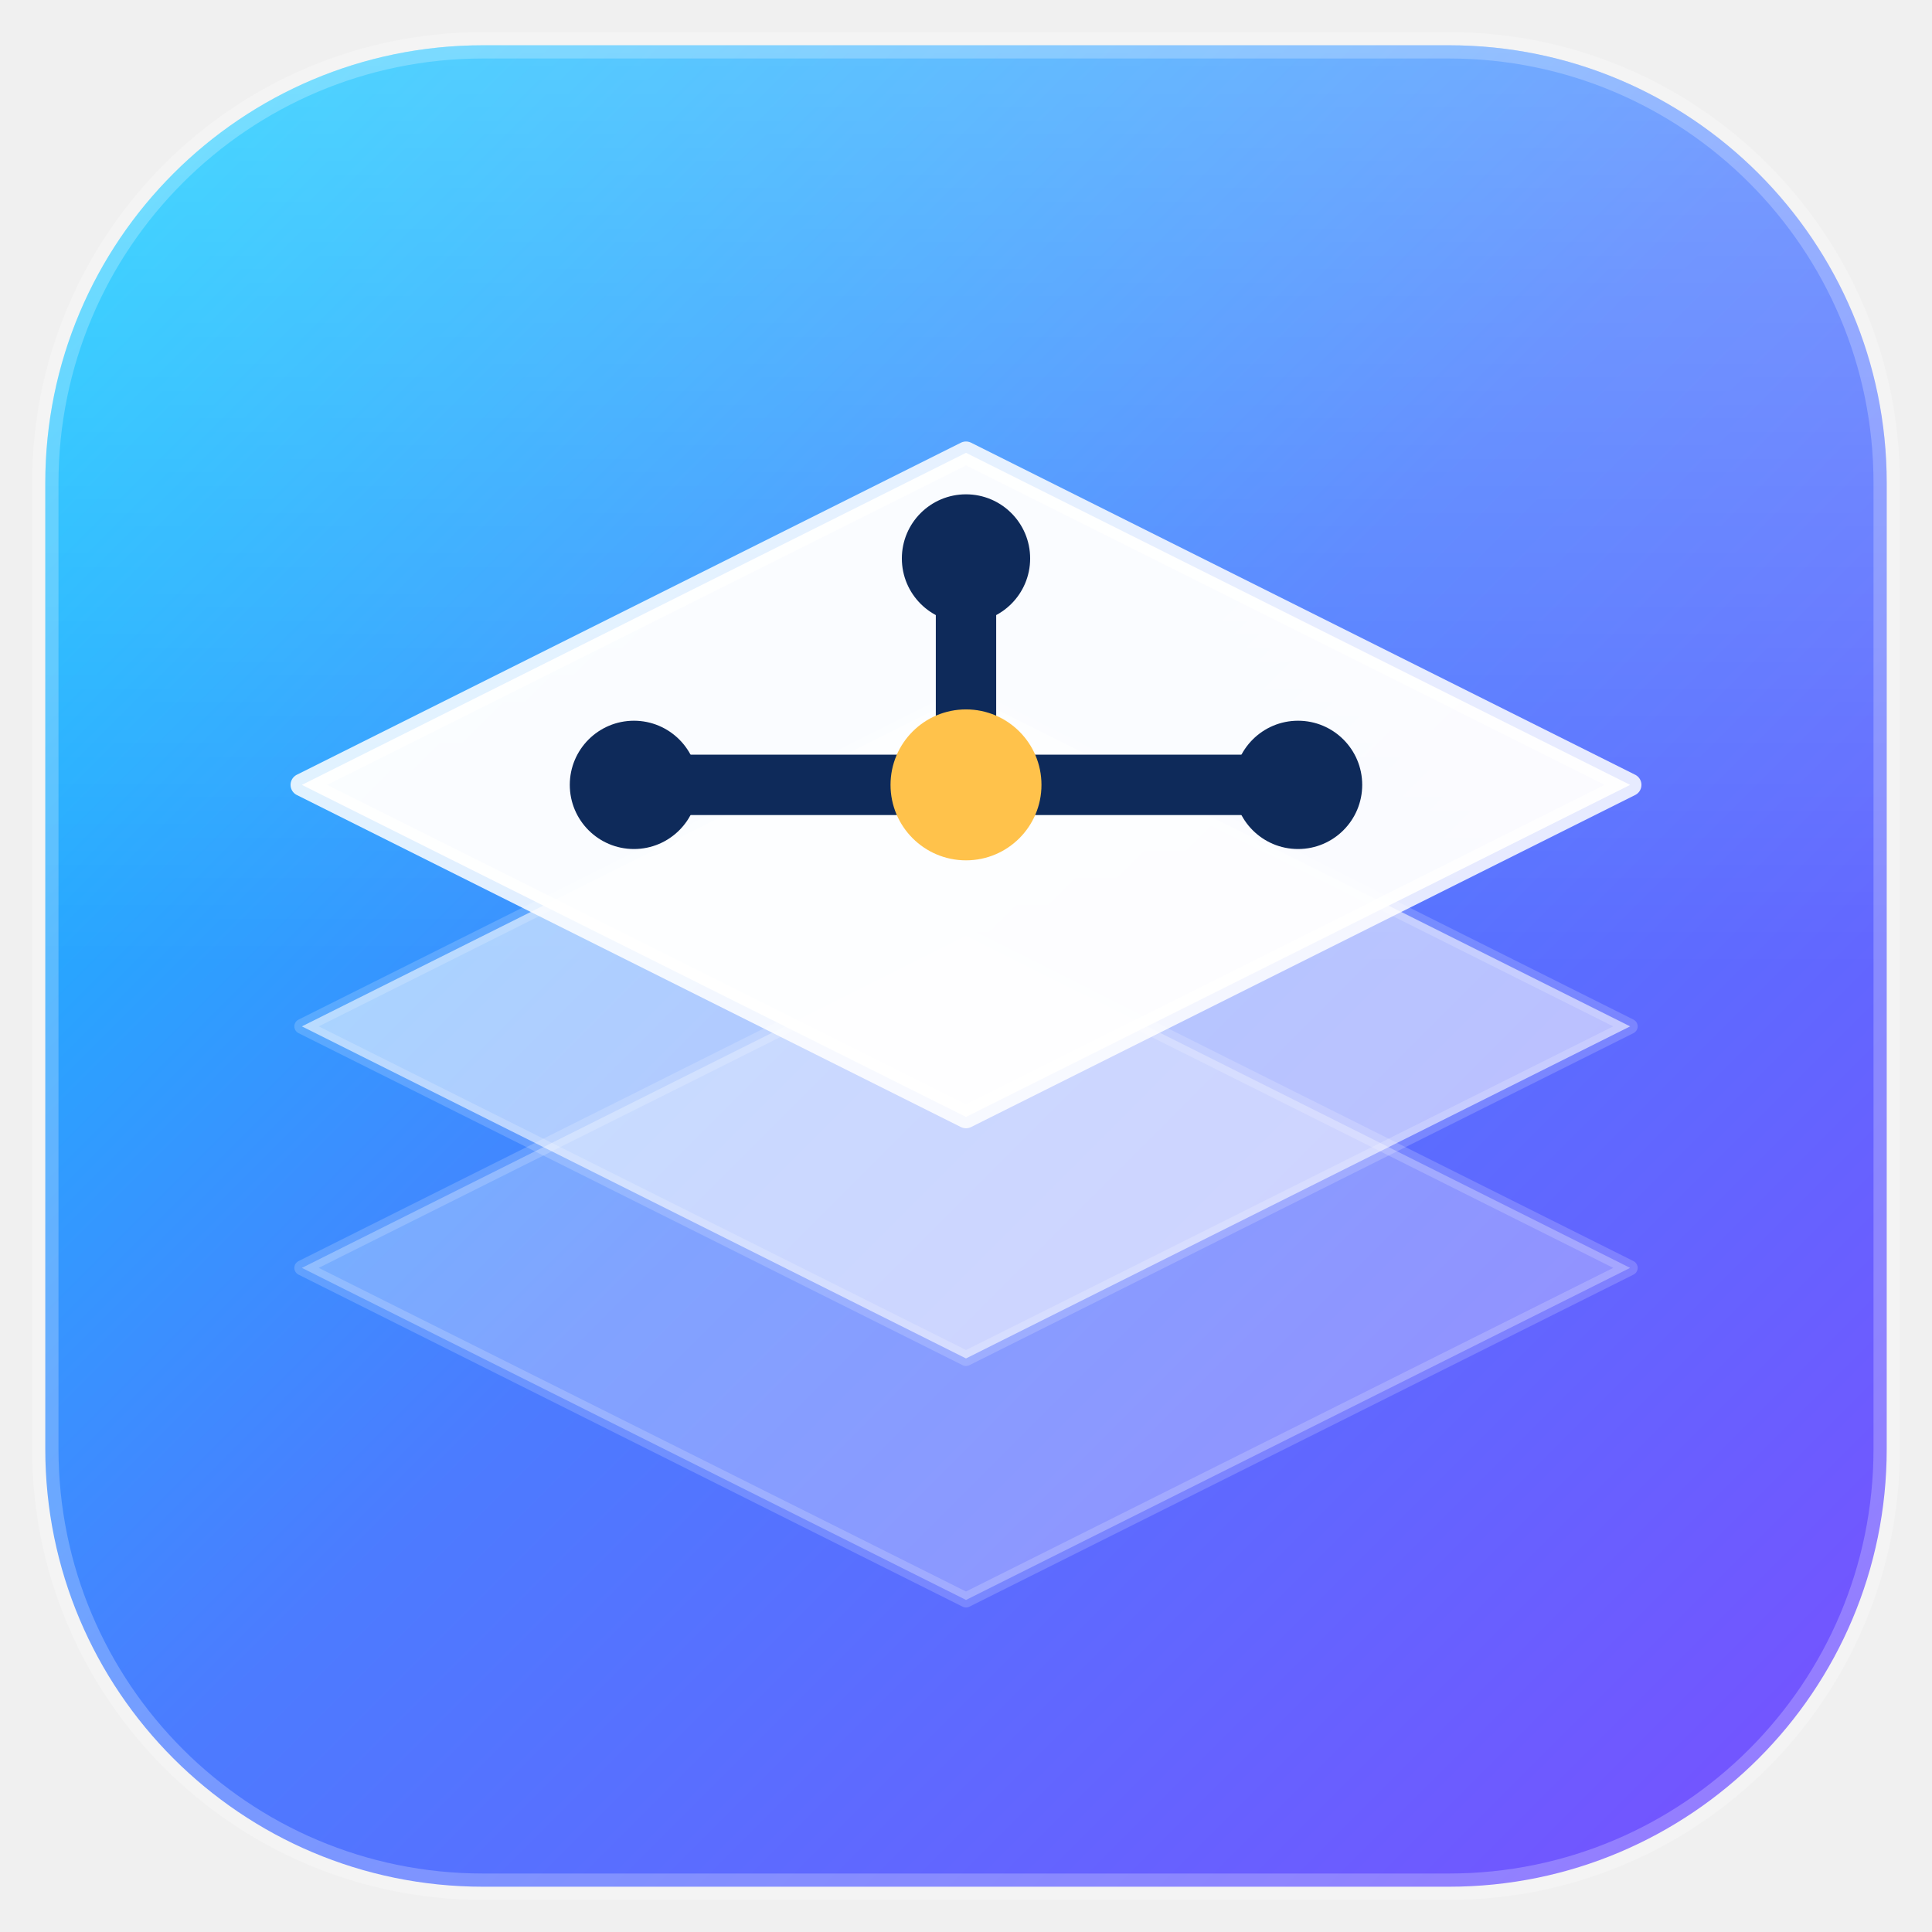
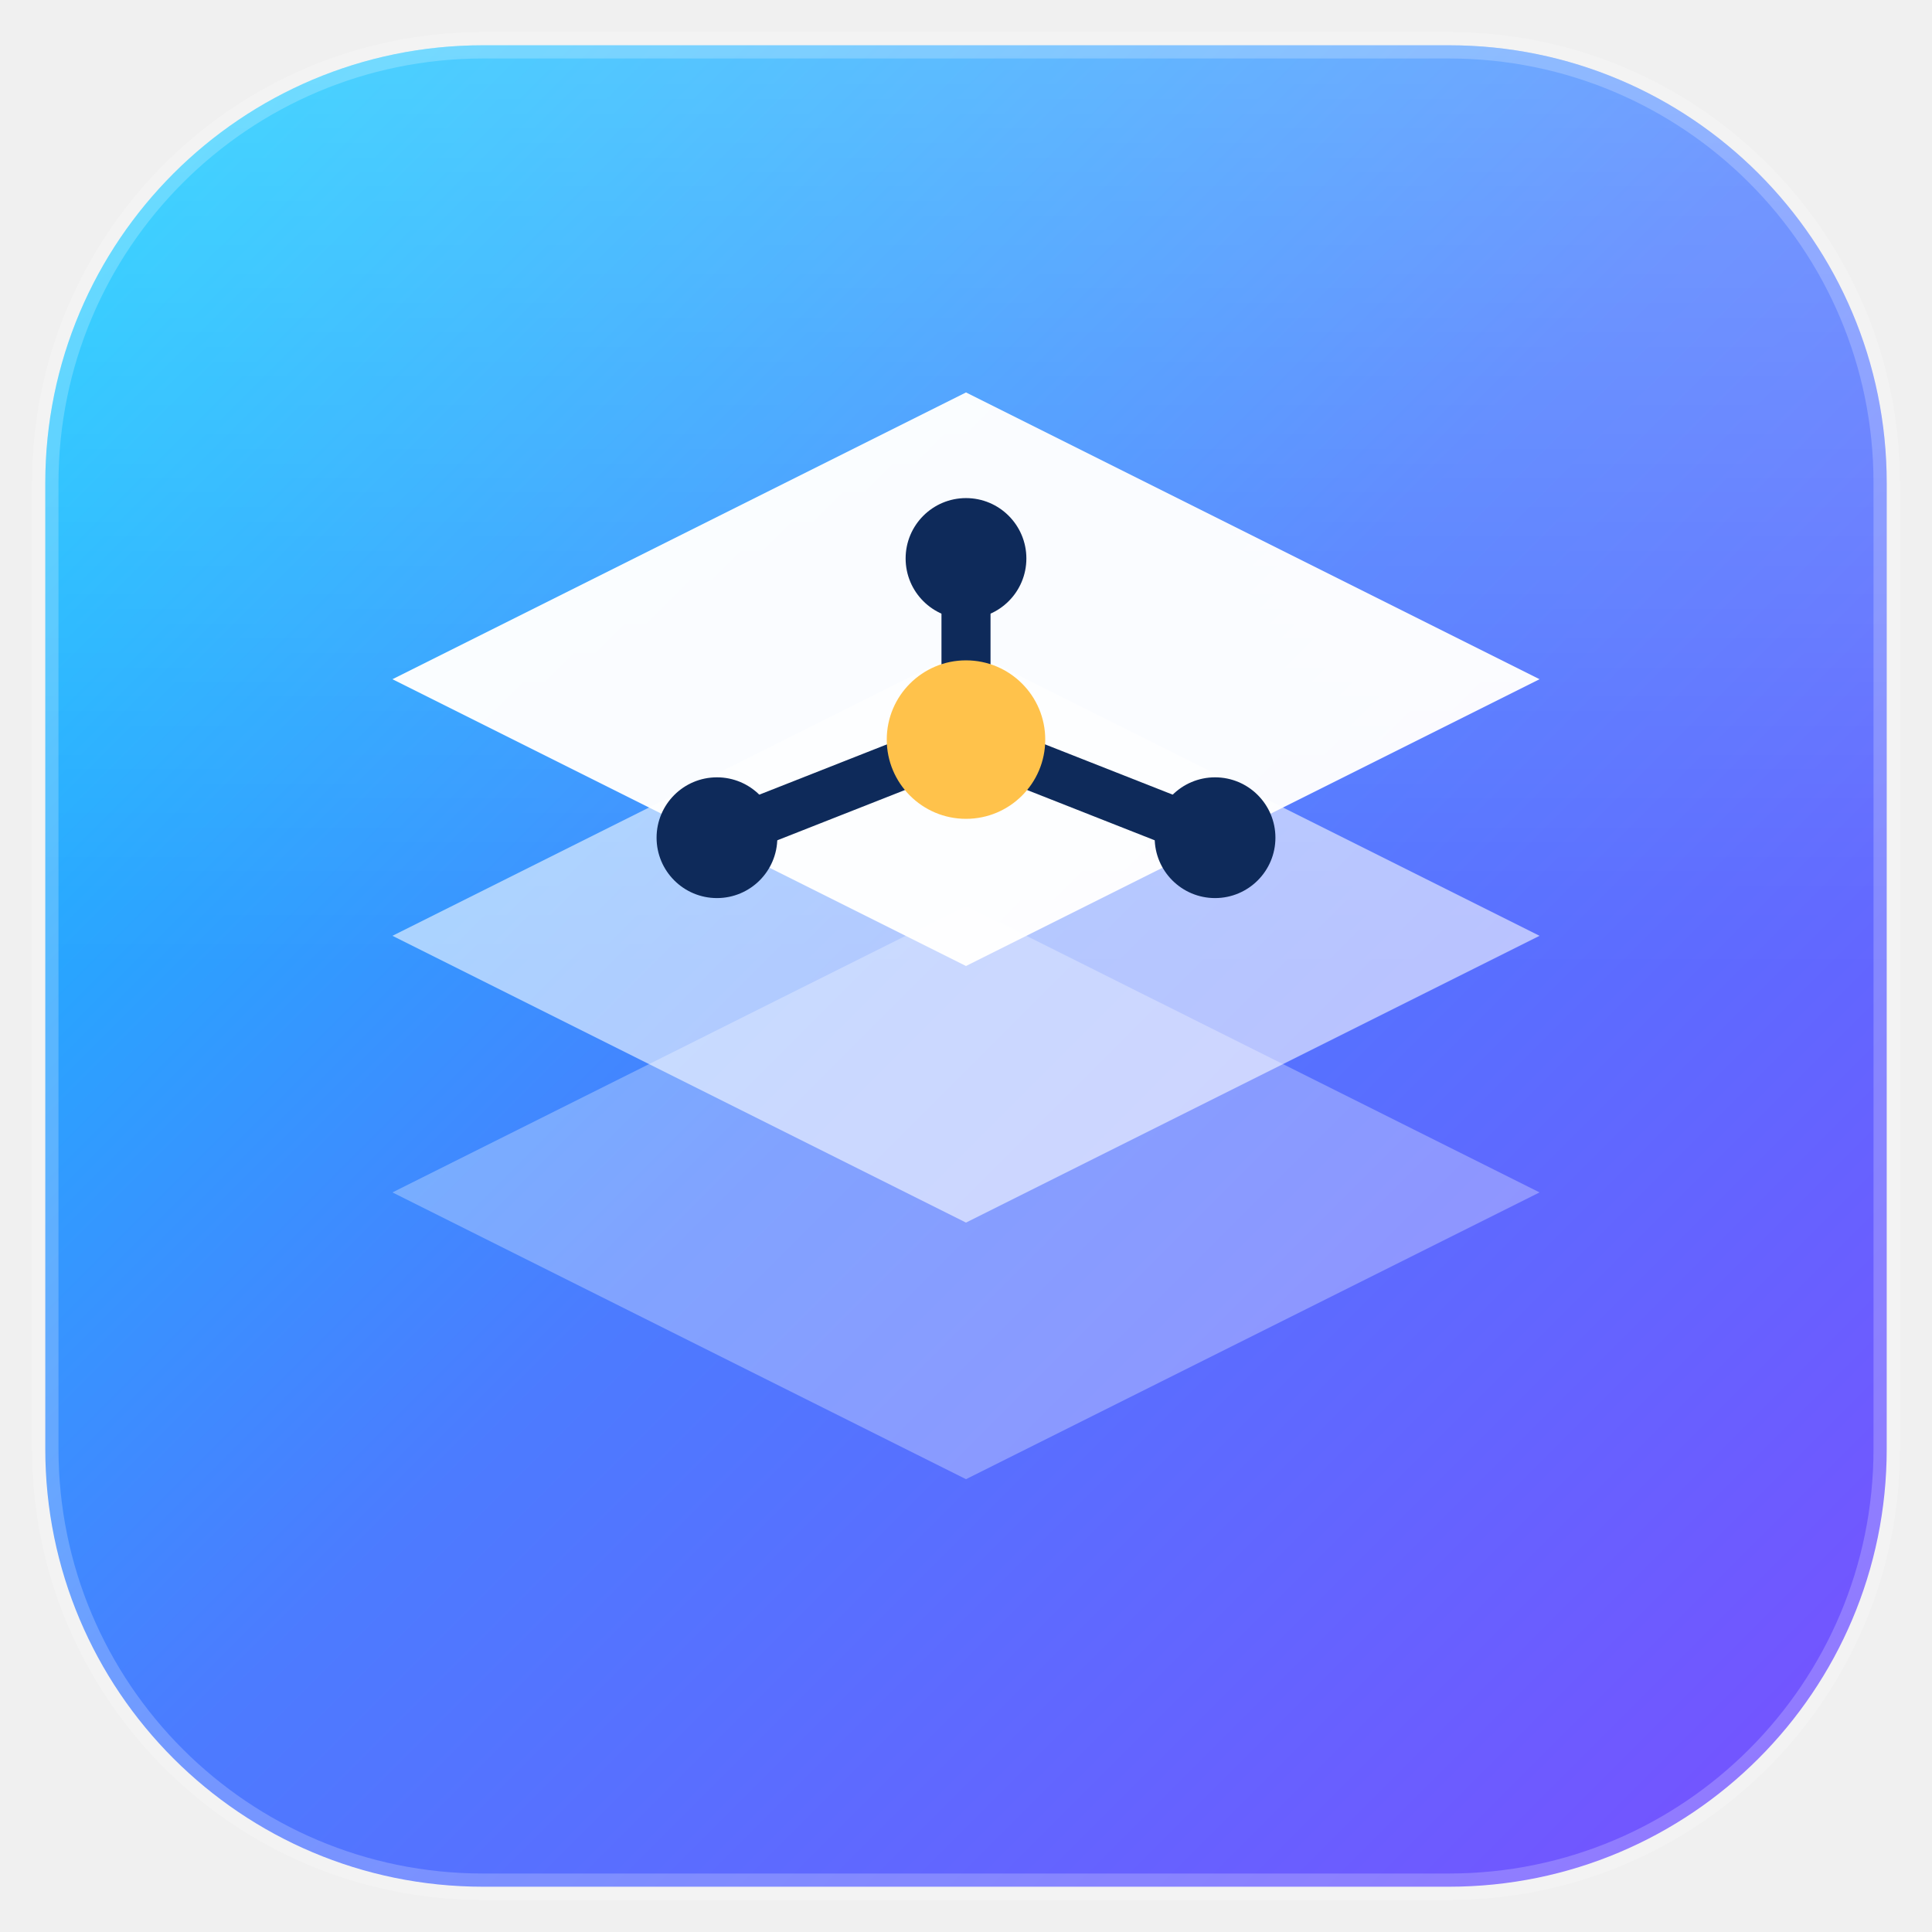
<svg xmlns="http://www.w3.org/2000/svg" viewBox="0 0 512 512" role="img" aria-label="NeuroStack">
  <defs>
    <linearGradient id="nvGrad" x1="0" y1="0" x2="512" y2="512" gradientUnits="userSpaceOnUse">
      <stop offset="0" stop-color="#00D4FF" />
      <stop offset="0.5" stop-color="#4C7BFF" />
      <stop offset="1" stop-color="#7B4DFF" />
    </linearGradient>
    <linearGradient id="nvShine" x1="0" y1="0" x2="0" y2="512" gradientUnits="userSpaceOnUse">
-       <stop offset="0" stop-color="#ffffff" stop-opacity="0.28" />
+       <stop offset="0" stop-color="#ffffff" stop-opacity="0.26" />
      <stop offset="0.5" stop-color="#ffffff" stop-opacity="0" />
    </linearGradient>
  </defs>
  <rect x="12" y="12" width="488" height="488" rx="116" fill="url(#nvGrad)" />
  <rect x="12" y="12" width="488" height="488" rx="116" fill="url(#nvShine)" />
-   <rect x="12" y="12" width="488" height="488" rx="116" fill="none" stroke="#ffffff" stroke-opacity="0.24" stroke-width="7" />
-   <path d="M256 248 L432 336 L256 424 L80 336 Z" fill="#ffffff" fill-opacity="0.30" stroke="#ffffff" stroke-opacity="0.18" stroke-width="4" stroke-linejoin="round" />
-   <path d="M256 184 L432 272 L256 360 L80 272 Z" fill="#ffffff" fill-opacity="0.58" stroke="#ffffff" stroke-opacity="0.18" stroke-width="4" stroke-linejoin="round" />
-   <path d="M256 120 L432 208 L256 296 L80 208 Z" fill="#ffffff" fill-opacity="0.97" stroke="#ffffff" stroke-opacity="0.85" stroke-width="6" stroke-linejoin="round" />
-   <g stroke="#0E2A5A" stroke-width="16" stroke-linecap="round">
-     <path d="M256 208 L256 148" />
-     <path d="M256 208 L344 208" />
-     <path d="M256 208 L168 208" />
+   <rect x="12" y="12" width="488" height="488" rx="116" fill="none" stroke="#ffffff" stroke-opacity="0.22" stroke-width="7" />
+   <path d="M256 240 L408 316 L256 392 L104 316 Z" fill="#ffffff" fill-opacity="0.30" />
+   <path d="M256 172 L408 248 L256 324 L104 248 Z" fill="#ffffff" fill-opacity="0.58" />
+   <path d="M256 104 L408 180 L256 256 L104 180 Z" fill="#ffffff" fill-opacity="0.97" />
+   <g stroke="#0E2A5A" stroke-width="13" stroke-linecap="round">
+     <path d="M256 196 L256 148" />
+     <path d="M256 196 L322 222" />
+     <path d="M256 196 L190 222" />
  </g>
-   <circle cx="256" cy="148" r="17" fill="#0E2A5A" />
-   <circle cx="344" cy="208" r="17" fill="#0E2A5A" />
-   <circle cx="168" cy="208" r="17" fill="#0E2A5A" />
-   <circle cx="256" cy="208" r="20" fill="#FFC24B" />
+   <circle cx="256" cy="148" r="16" fill="#0E2A5A" />
+   <circle cx="322" cy="222" r="16" fill="#0E2A5A" />
+   <circle cx="190" cy="222" r="16" fill="#0E2A5A" />
+   <circle cx="256" cy="196" r="21" fill="#FFC24B" />
</svg>
